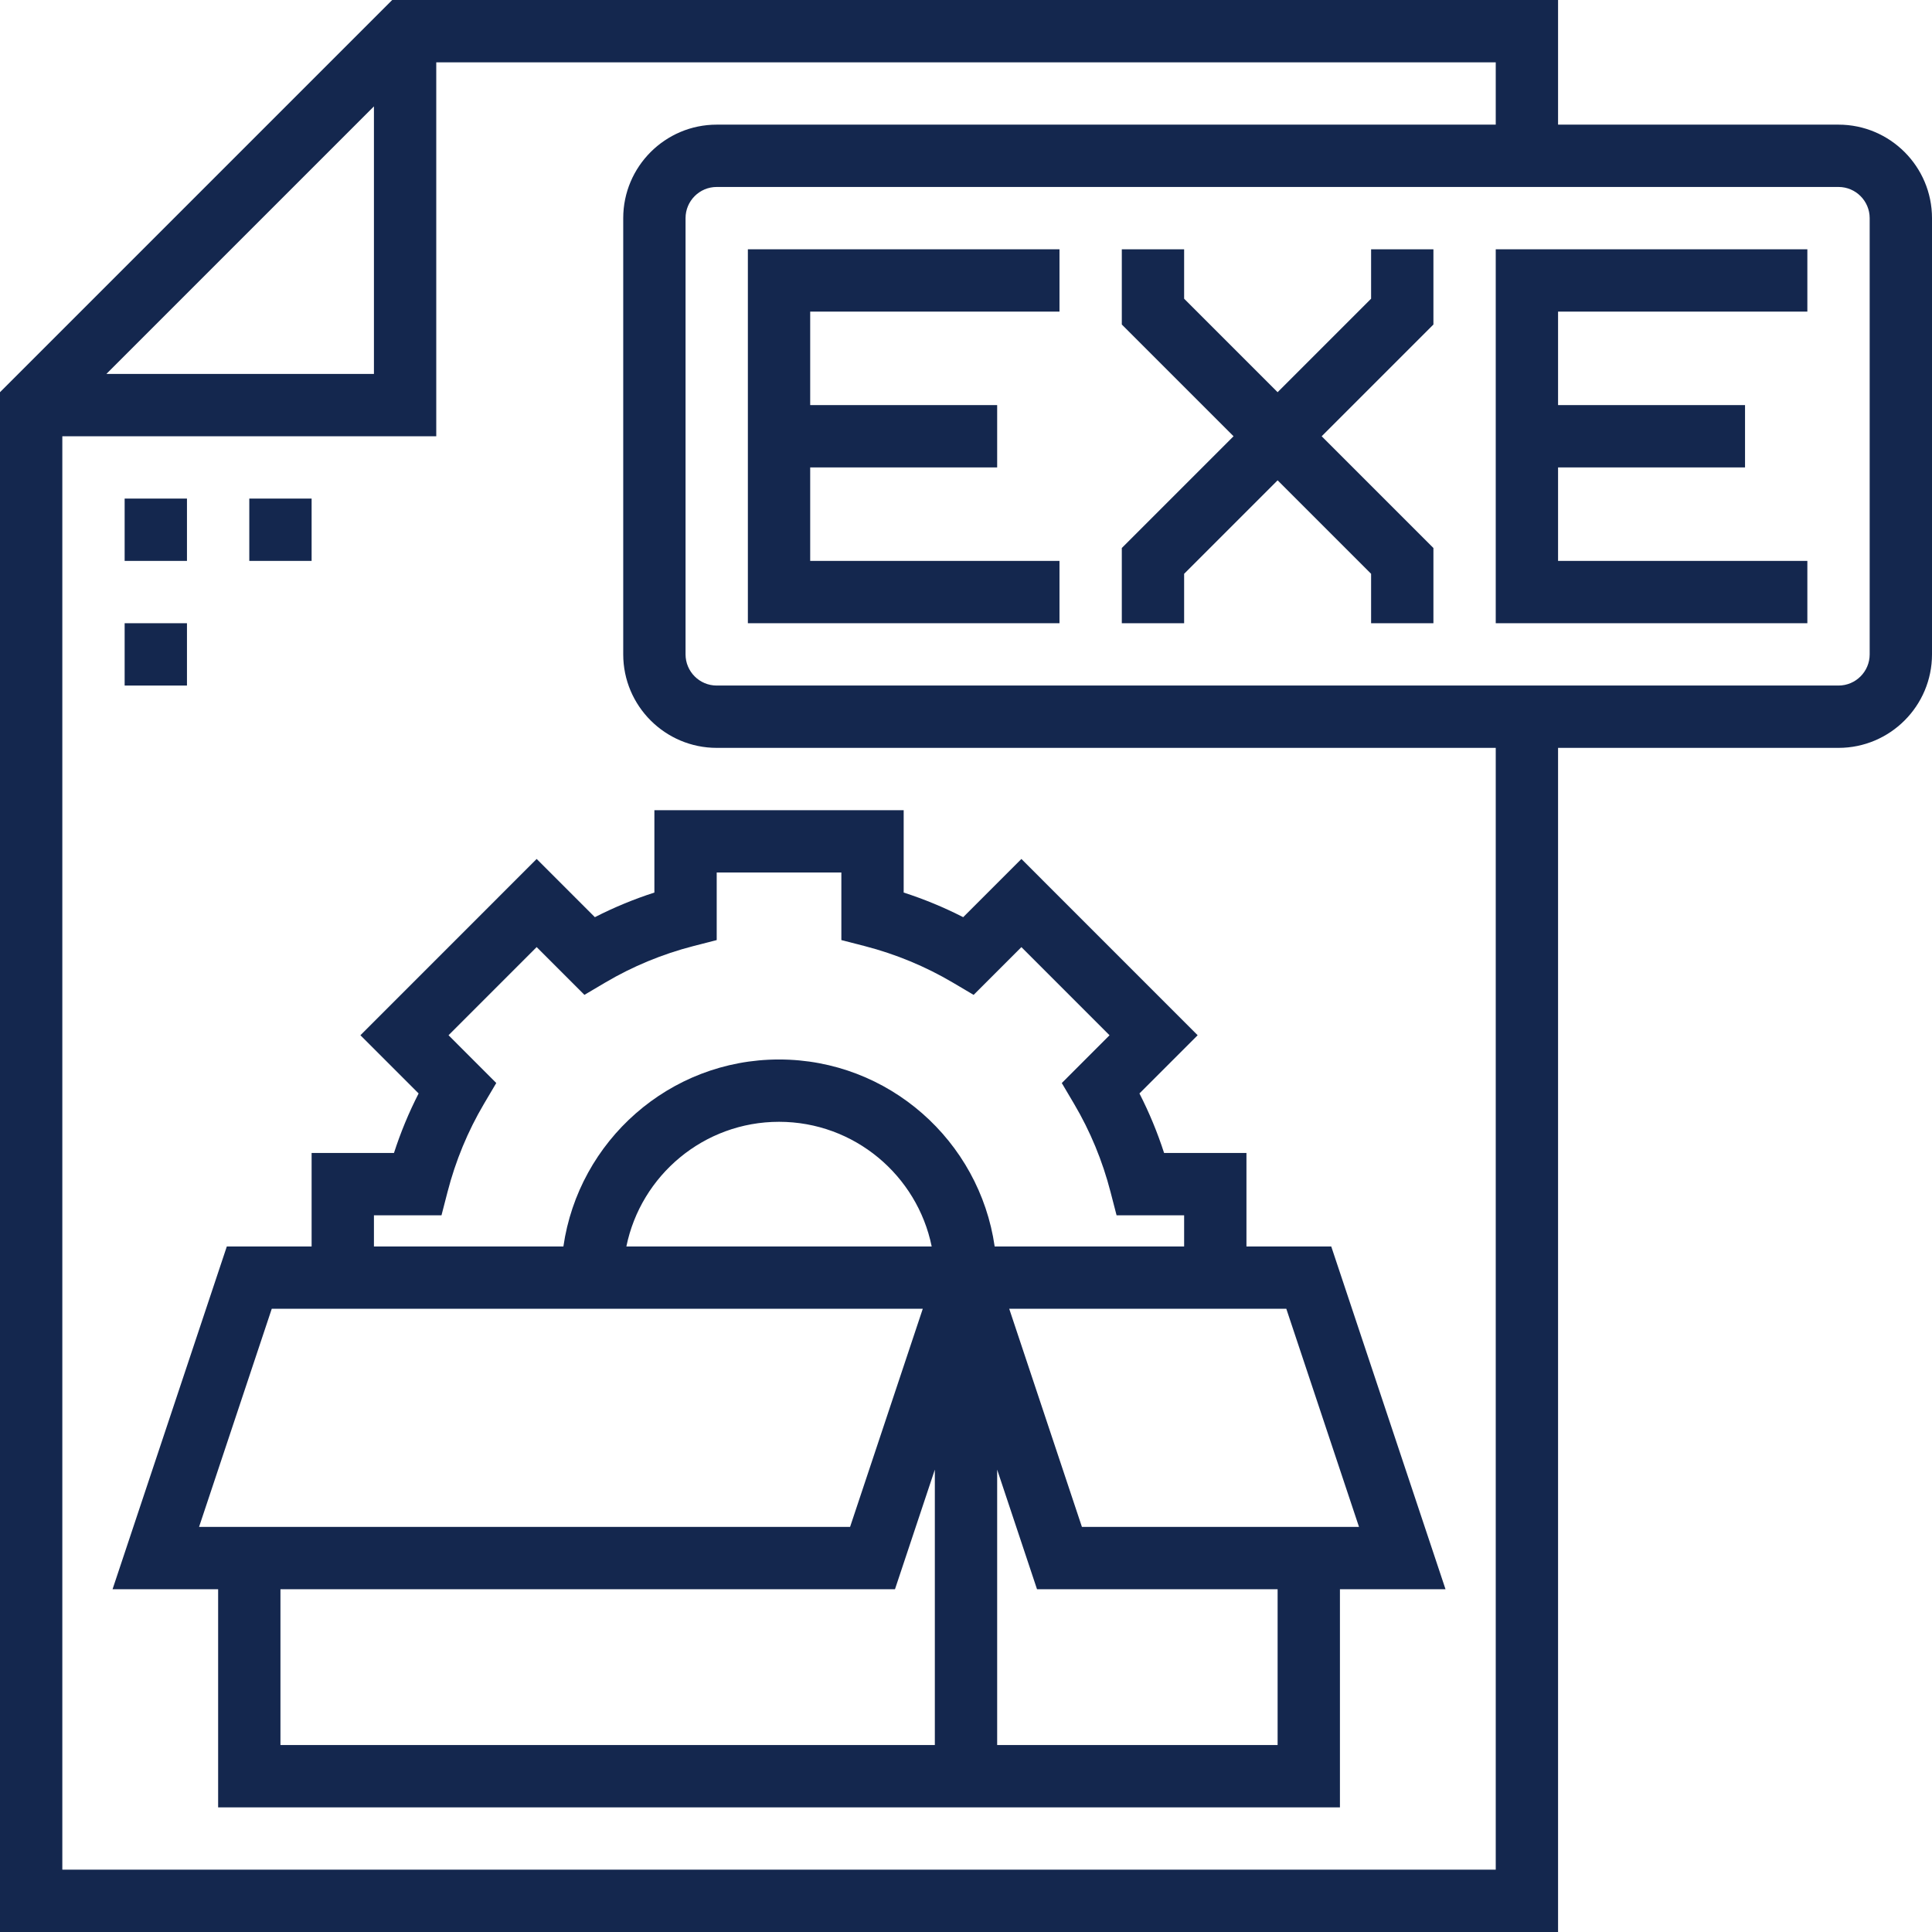
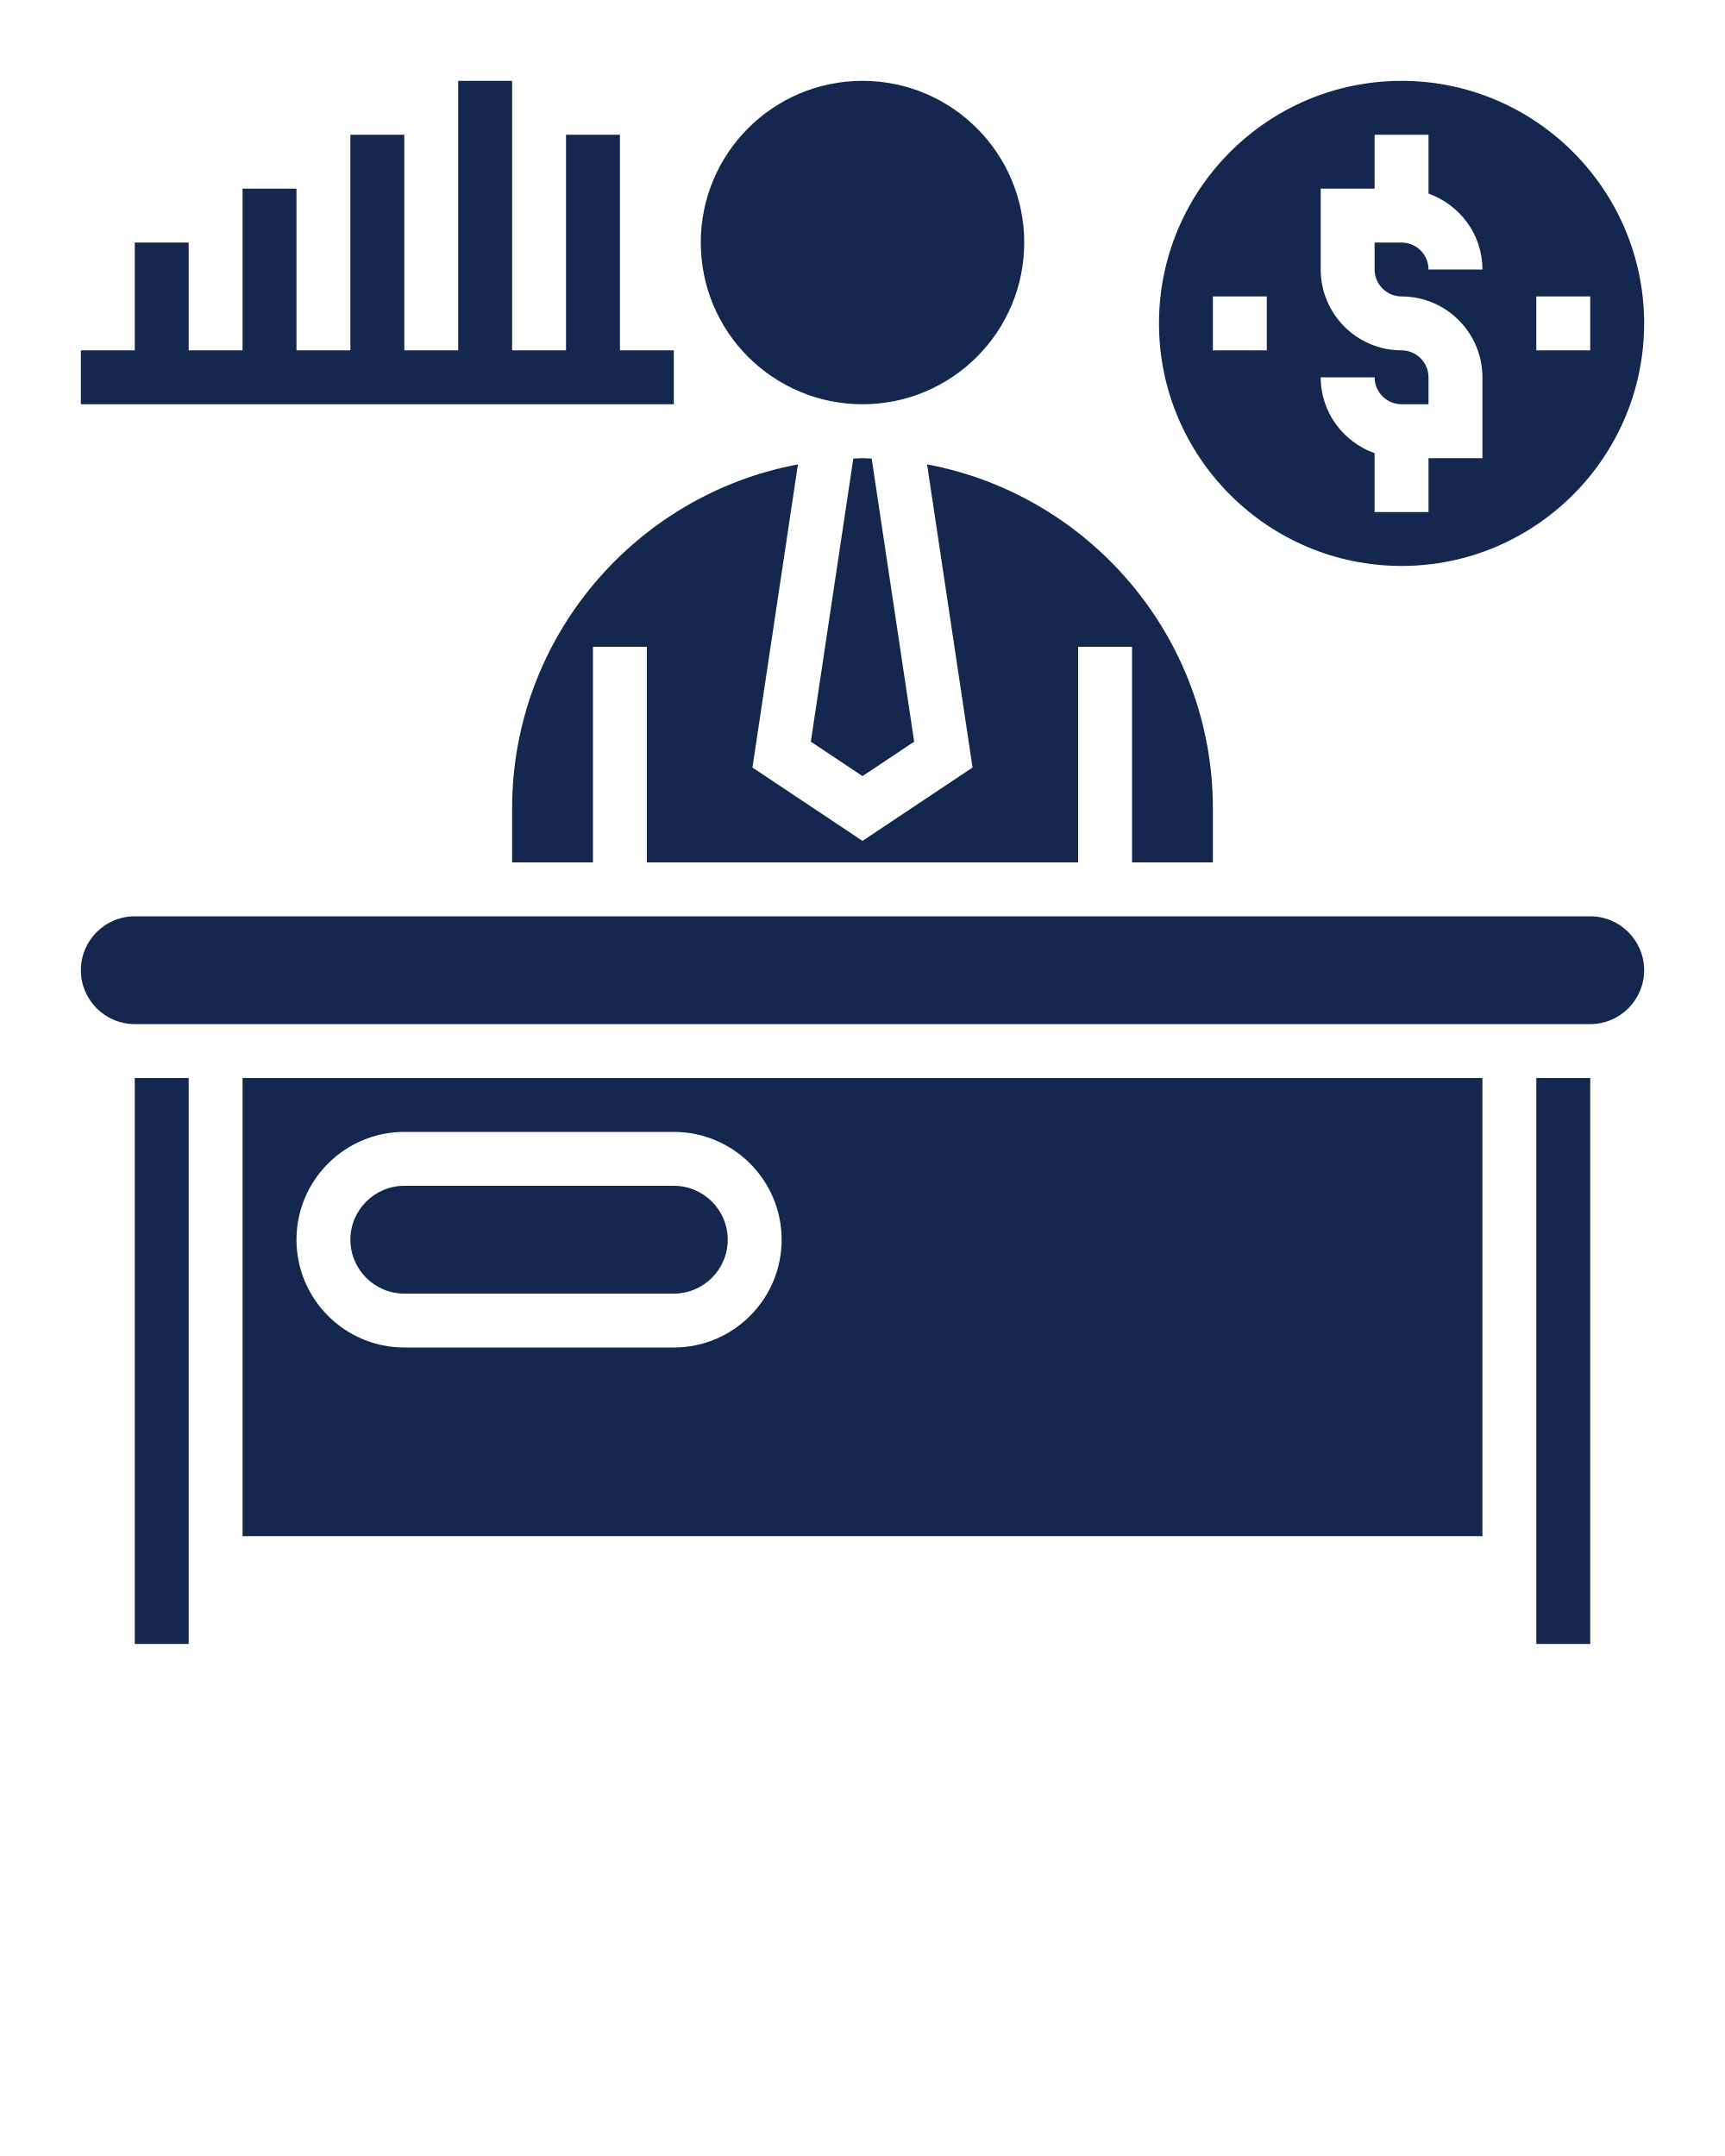
- <svg xmlns="http://www.w3.org/2000/svg" version="1.1" id="Layer_1" x="0px" y="0px" viewBox="0 0 496 496" style="enable-background:new 0 0 496 496; fill: #14274e;" xml:space="preserve">
+ <svg xmlns="http://www.w3.org/2000/svg" version="1.1" x="0px" y="0px" viewBox="0 0 64 80" style="enable-background:new 0 0 64 64; fill: #14274e;" xml:space="preserve">
  <g>
-     <g>
-       <g>
-         <path d="M472,32h-72V0H100.688L0,100.688V496h400V192h72c13.232,0,24-10.768,24-24V56C496,42.768,485.232,32,472,32z M96,27.312     V96H27.312L96,27.312z M384,480H16V112h96V16h272v16H184c-13.232,0-24,10.768-24,24v112c0,13.232,10.768,24,24,24h200V480z      M480,168c0,4.408-3.584,8-8,8H184c-4.416,0-8-3.592-8-8V56c0-4.408,3.584-8,8-8h288c4.416,0,8,3.592,8,8V168z" />
-         <rect x="32" y="128" width="16" height="16" />
-         <rect x="64" y="128" width="16" height="16" />
-         <rect x="32" y="160" width="16" height="16" />
-         <polygon points="352,76.688 328,100.688 304,76.688 304,64 288,64 288,83.312 316.688,112 288,140.688 288,160 304,160      304,147.312 328,123.312 352,147.312 352,160 368,160 368,140.688 339.312,112 368,83.312 368,64 352,64    " />
-         <polygon points="384,160 464,160 464,144 400,144 400,120 448,120 448,104 400,104 400,80 464,80 464,64 384,64    " />
-         <polygon points="192,160 272,160 272,144 208,144 208,120 256,120 256,104 208,104 208,80 272,80 272,64 192,64    " />
-         <path d="M168,208v21.144c-5.264,1.696-10.376,3.816-15.28,6.32l-14.944-14.944l-45.248,45.256l14.944,14.944     c-2.512,4.904-4.624,10.016-6.328,15.28H80v24H58.232l-29.336,88H56v56h192h8h88v-56h27.104l-29.336-88H320v-24h-21.144     c-1.704-5.264-3.816-10.376-6.328-15.28l14.944-14.944l-45.248-45.256l-14.944,14.944c-4.904-2.504-10.016-4.624-15.28-6.32V208     H168z M51.104,392l18.664-56h167.136l-18.664,56H51.104z M160.808,320c3.72-18.232,19.872-32,39.192-32s35.472,13.768,39.192,32     h-2.296H160.808z M240,448H72v-40h157.768L240,377.296V448z M328,448h-72v-70.704L266.232,408H328V448z M330.232,336l18.664,56     H277.76l-18.664-56H330.232z M244.616,252.256l5.344,3.16l12.264-12.264l22.624,22.632l-12.256,12.264l3.152,5.336     c4.16,7.04,7.304,14.648,9.36,22.624l1.552,5.992H304v8h-48h-0.64c-3.904-27.096-27.208-48-55.36-48s-51.456,20.904-55.36,48H96     v-8h17.344l1.552-6c2.056-7.976,5.2-15.584,9.36-22.624l3.152-5.336l-12.256-12.264l22.624-22.632l12.264,12.264l5.344-3.16     c7.032-4.152,14.64-7.304,22.616-9.36l6-1.544V224h32v17.344l6,1.544C229.976,244.952,237.584,248.104,244.616,252.256z" />
-       </g>
-     </g>
+     <circle cx="32" cy="9" r="6" />
+     <path d="M15,48h10c1.103,0,2-0.897,2-2s-0.897-2-2-2H15c-1.103,0-2,0.897-2,2S13.897,48,15,48z" />
+     <path d="M33.917,27.52l-1.576-10.503C32.227,17.014,32.115,17,32,17s-0.227,0.014-0.341,0.017L30.083,27.52L32,28.798L33.917,27.52   z" />
+     <path d="M36.083,28.48L32,31.202l-4.083-2.722l1.688-11.249C23.578,18.359,19,23.651,19,30v2h3v-8h2v8h16v-8h2v8h3v-2   c0-6.349-4.578-11.641-10.604-12.769L36.083,28.48z" />
+     <rect x="5" y="40" width="2" height="21" />
+     <rect x="57" y="40" width="2" height="21" />
+     <path d="M9,57h46V40H9V57z M15,42h10c2.206,0,4,1.794,4,4s-1.794,4-4,4H15c-2.206,0-4-1.794-4-4S12.794,42,15,42z" />
+     <path d="M59,34H5c-1.103,0-2,0.897-2,2s0.897,2,2,2h54c1.103,0,2-0.897,2-2S60.103,34,59,34z" />
+     <polygon points="25,13 23,13 23,5 21,5 21,13 19,13 19,3 17,3 17,13 15,13 15,5 13,5 13,13 11,13 11,7 9,7 9,13 7,13 7,9 5,9 5,13    3,13 3,15 25,15  " />
+     <path d="M52,21c4.962,0,9-4.038,9-9s-4.038-9-9-9s-9,4.038-9,9S47.038,21,52,21z M57,11h2v2h-2V11z M52,13c-1.654,0-3-1.346-3-3V7   h2V5h2v2.184c1.161,0.414,2,1.514,2,2.816h-2c0-0.551-0.449-1-1-1h-1v1c0,0.551,0.449,1,1,1c1.654,0,3,1.346,3,3v3h-2v2h-2v-2.184   c-1.161-0.414-2-1.514-2-2.816h2c0,0.551,0.449,1,1,1h1v-1C53,13.449,52.551,13,52,13z M45,11h2v2h-2V11z" />
  </g>
-   <g>
- </g>
-   <g>
- </g>
-   <g>
- </g>
-   <g>
- </g>
-   <g>
- </g>
-   <g>
- </g>
-   <g>
- </g>
-   <g>
- </g>
-   <g>
- </g>
-   <g>
- </g>
-   <g>
- </g>
-   <g>
- </g>
-   <g>
- </g>
-   <g>
- </g>
-   <g>
- </g>
</svg>
